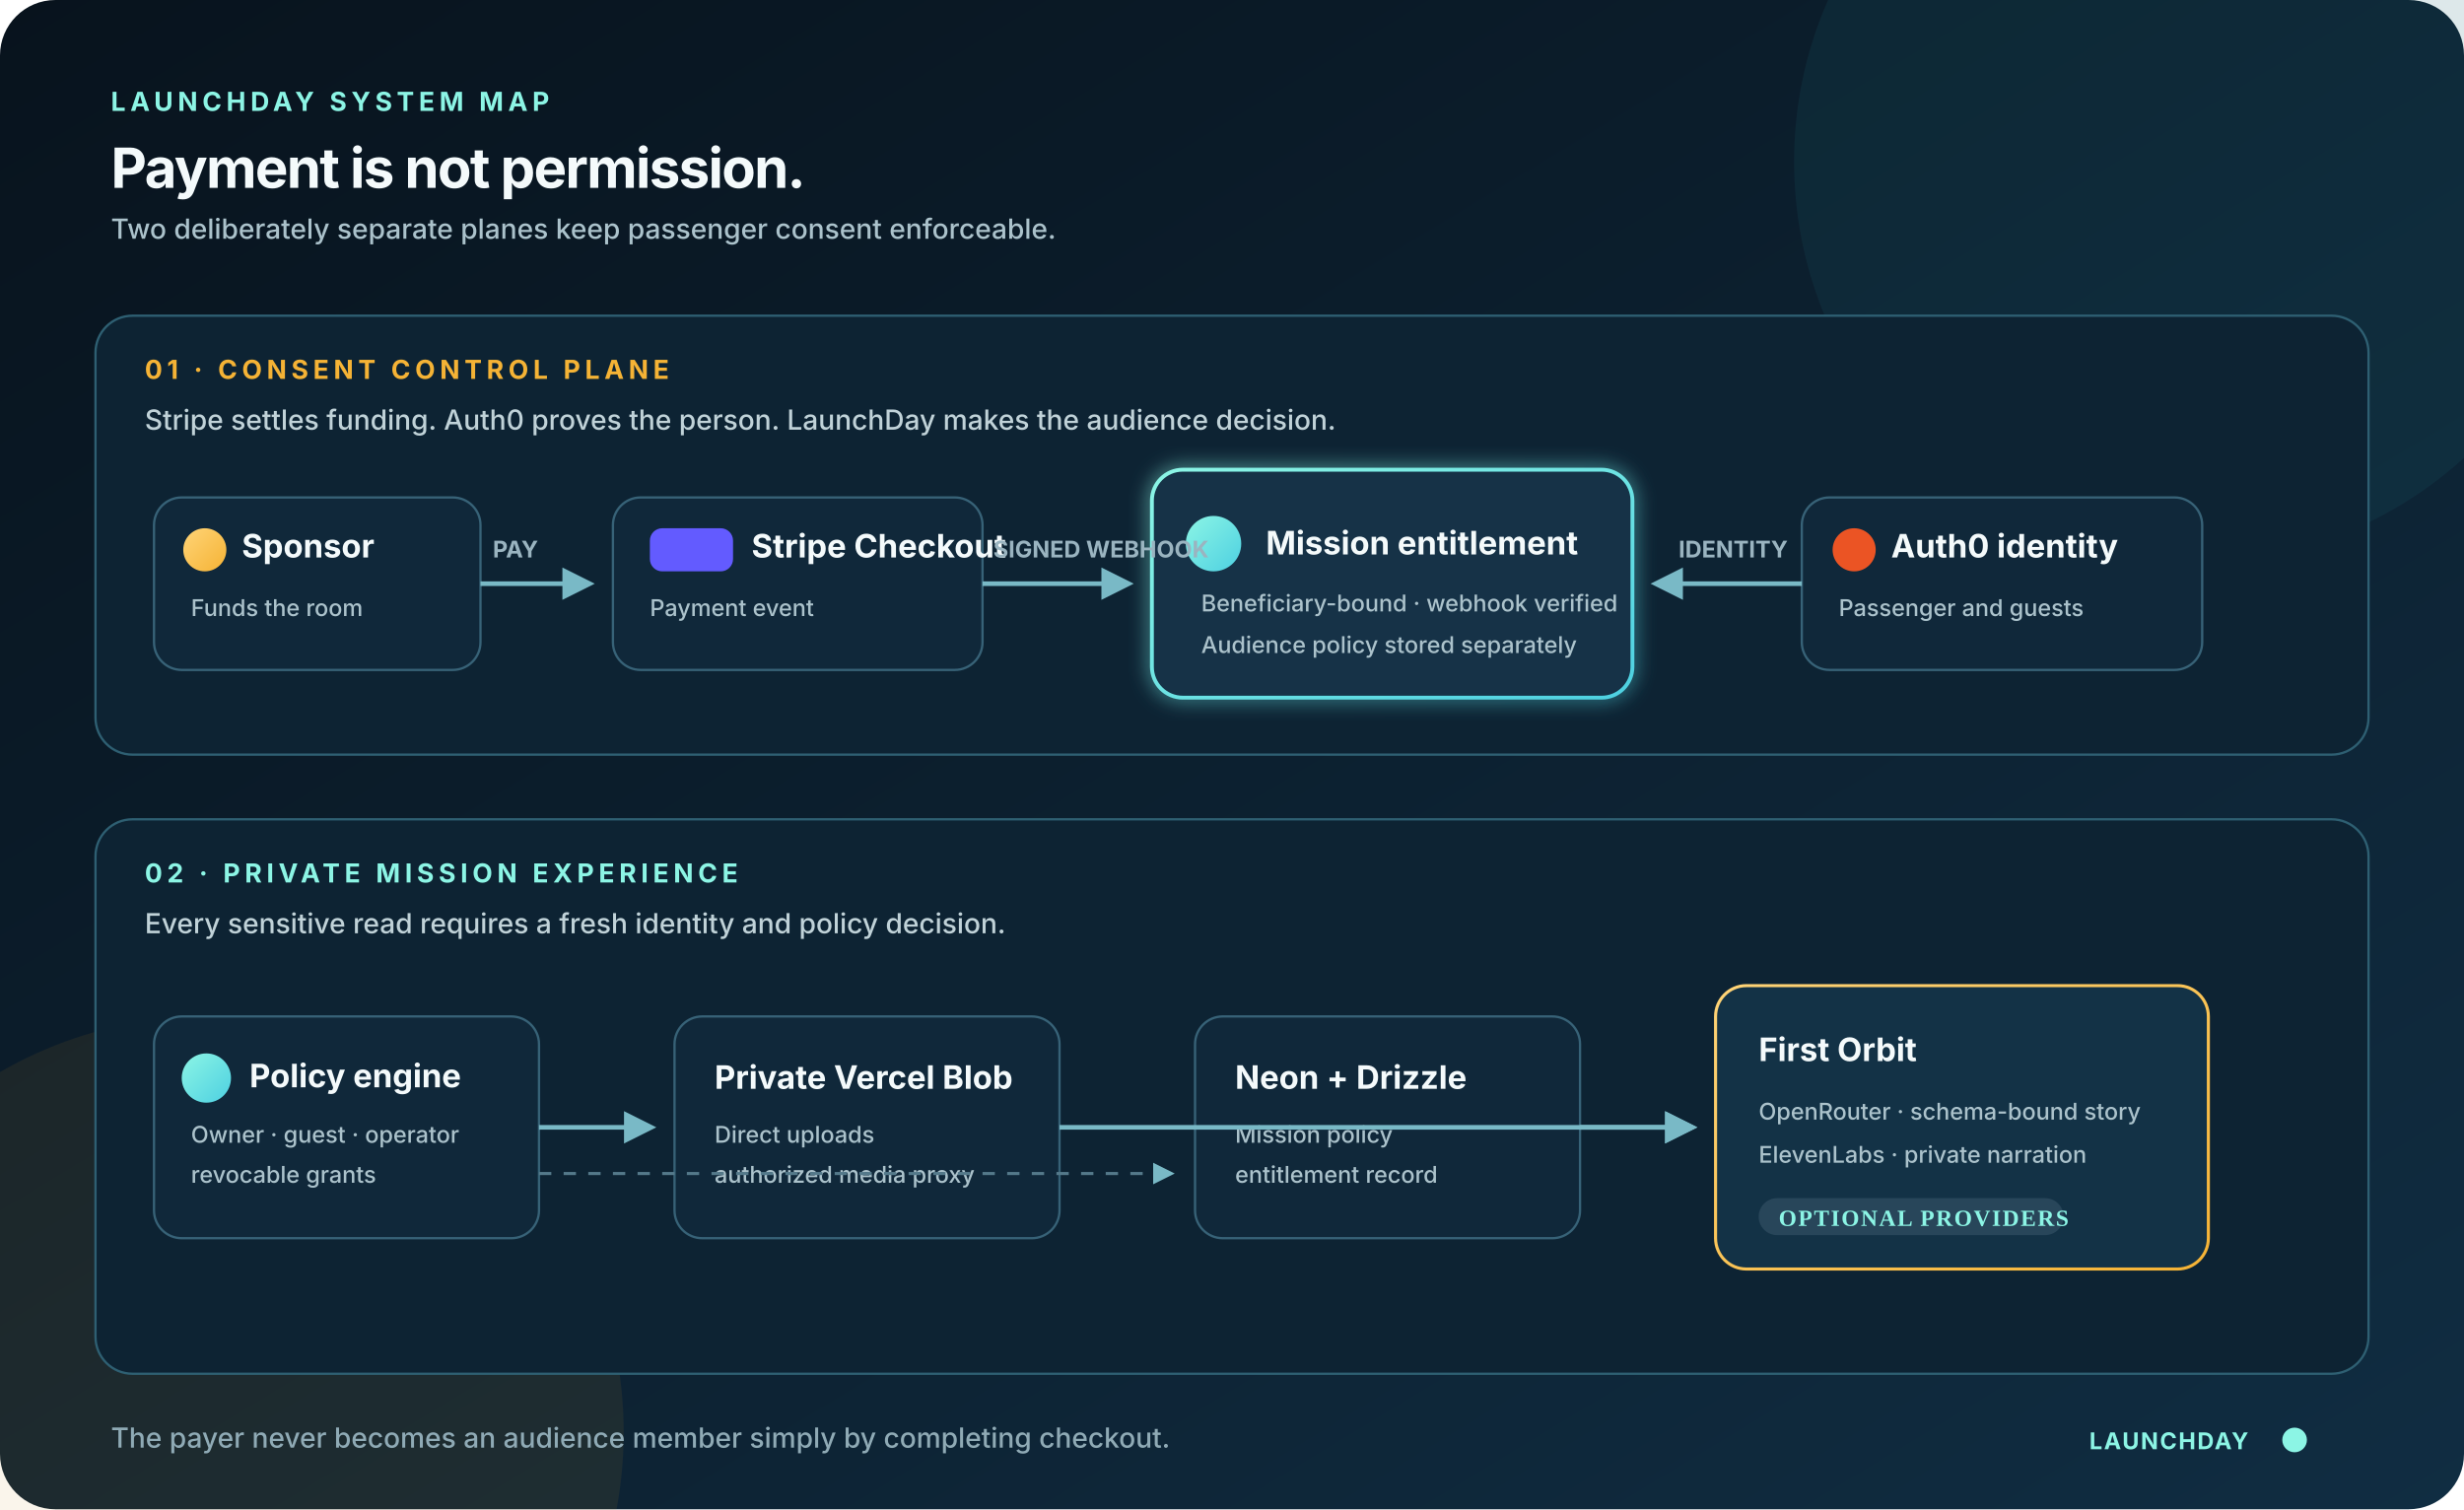
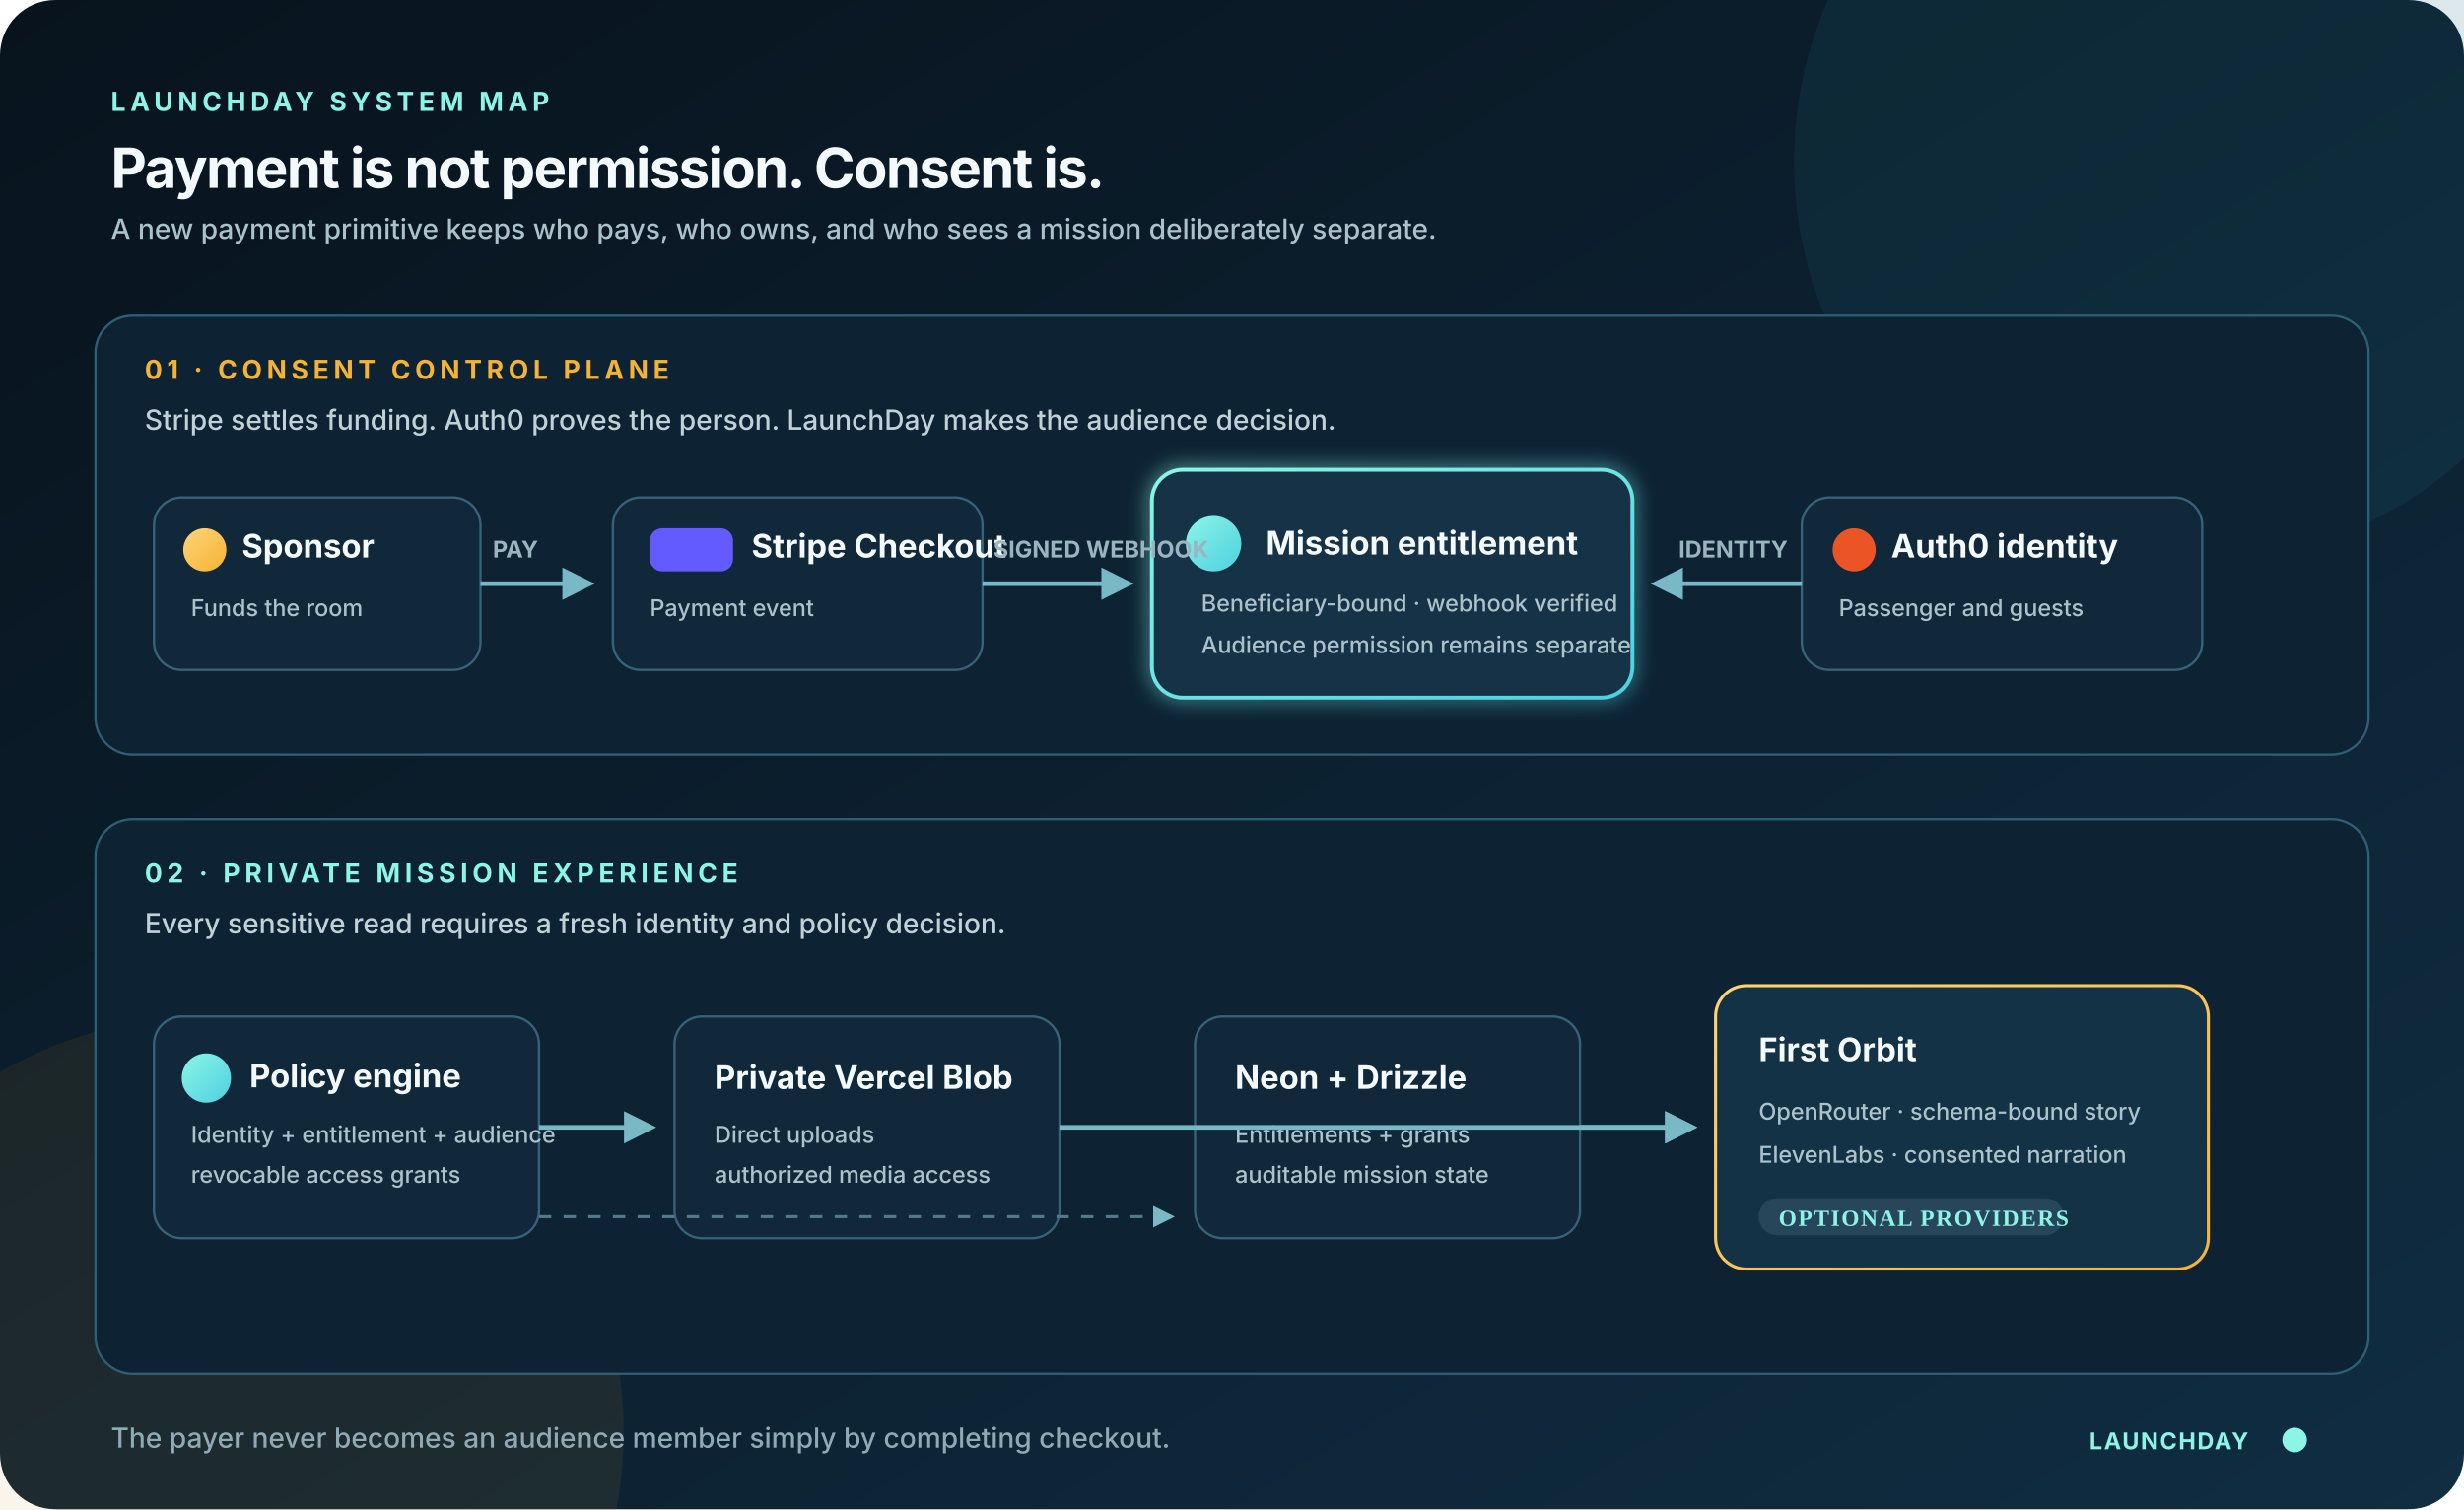
<svg xmlns="http://www.w3.org/2000/svg" width="1600" height="980" viewBox="0 0 1600 980" role="img" aria-labelledby="title description">
  <defs>
    <linearGradient id="background" x1="0" y1="0" x2="1" y2="1">
      <stop stop-color="#08131D" />
      <stop offset="1" stop-color="#102D42" />
    </linearGradient>
    <linearGradient id="teal" x1="0" y1="0" x2="1" y2="1">
      <stop stop-color="#8CF5E5" />
      <stop offset="1" stop-color="#4DD0E1" />
    </linearGradient>
    <linearGradient id="gold" x1="0" y1="0" x2="1" y2="1">
      <stop stop-color="#FFD477" />
      <stop offset="1" stop-color="#F5B335" />
    </linearGradient>
    <filter id="glow">
      <feGaussianBlur stdDeviation="6" result="blur" />
      <feMerge>
        <feMergeNode in="blur" />
        <feMergeNode in="SourceGraphic" />
      </feMerge>
    </filter>
    <marker id="arrow" viewBox="0 0 10 10" refX="8" refY="5" markerWidth="7" markerHeight="7" orient="auto-start-reverse">
      <path d="M 0 0 L 10 5 L 0 10 z" fill="#79B9C6" />
    </marker>
    <style>
      .title{font-family:ui-sans-serif,system-ui,-apple-system,BlinkMacSystemFont,'Segoe UI',sans-serif}.eyebrow{font-size:17px;font-weight:700;letter-spacing:3px}.heading{font-size:36px;font-weight:750;letter-spacing:-1px}.body{font-size:18px;font-weight:500}.small{font-size:15px;font-weight:650;letter-spacing:1px}.node{fill:#10283A;stroke:#376277;stroke-width:1.5}.node-title{font-family:ui-sans-serif,system-ui,-apple-system,BlinkMacSystemFont,'Segoe UI',sans-serif;font-size:21px;font-weight:700;fill:#F4FAFB}.node-copy{font-family:ui-sans-serif,system-ui,-apple-system,BlinkMacSystemFont,'Segoe UI',sans-serif;font-size:15px;font-weight:500;fill:#ABC2CB}.label{font-family:ui-sans-serif,system-ui,-apple-system,BlinkMacSystemFont,'Segoe UI',sans-serif;font-size:15px;font-weight:700;fill:#9AB4C0}
    </style>
  </defs>
  <rect width="1600" height="980" rx="36" fill="url(#background)" />
  <circle cx="1425" cy="105" r="260" fill="#1E6675" opacity=".15" />
  <circle cx="135" cy="930" r="270" fill="#CB8B22" opacity=".09" />
  <text x="72" y="72" class="title eyebrow" fill="#8CF5E5">LAUNCHDAY SYSTEM MAP</text>
-   <text x="72" y="122" class="title heading" fill="#F4FAFB">Payment is not permission.</text>
-   <text x="72" y="155" class="title body" fill="#ABC2CB">Two deliberately separate planes keep passenger consent enforceable.</text>
+   <text x="72" y="122" class="title heading" fill="#F4FAFB">Payment is not permission. Consent is.</text>
+   <text x="72" y="155" class="title body" fill="#ABC2CB">A new payment primitive keeps who pays, who owns, and who sees a mission deliberately separate.</text>
  <rect x="62" y="205" width="1476" height="285" rx="24" fill="#0D2333" stroke="#2E5F72" stroke-width="1.5" />
  <text x="94" y="246" class="title eyebrow" fill="#F5B335">01 · CONSENT CONTROL PLANE</text>
  <text x="94" y="279" class="title body" fill="#C0D2D8">Stripe settles funding. Auth0 proves the person. LaunchDay makes the audience decision.</text>
  <rect x="100" y="323" width="212" height="112" rx="18" class="node" />
  <circle cx="133" cy="357" r="14" fill="url(#gold)" />
  <text x="157" y="362" class="node-title">Sponsor</text>
  <text x="124" y="400" class="node-copy">Funds the room</text>
  <rect x="398" y="323" width="240" height="112" rx="18" class="node" stroke="#7562BA" />
  <rect x="422" y="343" width="54" height="28" rx="8" fill="#635BFF" />
  <text x="488" y="362" class="node-title">Stripe Checkout</text>
  <text x="422" y="400" class="node-copy">Payment event</text>
  <rect x="748" y="305" width="312" height="148" rx="20" fill="#133246" stroke="url(#teal)" stroke-width="2.5" filter="url(#glow)" />
  <circle cx="788" cy="353" r="18" fill="url(#teal)" />
  <text x="822" y="360" class="node-title">Mission entitlement</text>
  <text x="780" y="397" class="node-copy">Beneficiary-bound · webhook verified</text>
-   <text x="780" y="424" class="node-copy">Audience policy stored separately</text>
+   <text x="780" y="424" class="node-copy">Audience permission remains separate</text>
  <rect x="1170" y="323" width="260" height="112" rx="18" class="node" stroke="#A65A37" />
  <circle cx="1204" cy="357" r="14" fill="#EB5424" />
  <text x="1228" y="362" class="node-title">Auth0 identity</text>
  <text x="1194" y="400" class="node-copy">Passenger and guests</text>
  <path d="M312 379H382" stroke="#79B9C6" stroke-width="3" marker-end="url(#arrow)" />
  <text x="320" y="362" class="label">PAY</text>
  <path d="M638 379H732" stroke="#79B9C6" stroke-width="3" marker-end="url(#arrow)" />
  <text x="645" y="362" class="label">SIGNED WEBHOOK</text>
  <path d="M1170 379H1076" stroke="#79B9C6" stroke-width="3" marker-end="url(#arrow)" />
  <text x="1090" y="362" class="label">IDENTITY</text>
  <rect x="62" y="532" width="1476" height="360" rx="24" fill="#0D2333" stroke="#2E5F72" stroke-width="1.5" />
  <text x="94" y="573" class="title eyebrow" fill="#8CF5E5">02 · PRIVATE MISSION EXPERIENCE</text>
  <text x="94" y="606" class="title body" fill="#C0D2D8">Every sensitive read requires a fresh identity and policy decision.</text>
  <rect x="100" y="660" width="250" height="144" rx="18" class="node" stroke="#2E9CA2" />
  <circle cx="134" cy="700" r="16" fill="url(#teal)" />
  <text x="162" y="706" class="node-title">Policy engine</text>
-   <text x="124" y="742" class="node-copy">Owner · guest · operator</text>
-   <text x="124" y="768" class="node-copy">revocable grants</text>
+   <text x="124" y="742" class="node-copy">Identity + entitlement + audience</text>
+   <text x="124" y="768" class="node-copy">revocable access grants</text>
  <rect x="438" y="660" width="250" height="144" rx="18" class="node" />
  <text x="464" y="707" class="node-title">Private Vercel Blob</text>
  <text x="464" y="742" class="node-copy">Direct uploads</text>
-   <text x="464" y="768" class="node-copy">authorized media proxy</text>
+   <text x="464" y="768" class="node-copy">authorized media access</text>
  <rect x="776" y="660" width="250" height="144" rx="18" class="node" />
  <text x="802" y="707" class="node-title">Neon + Drizzle</text>
-   <text x="802" y="742" class="node-copy">Mission policy</text>
-   <text x="802" y="768" class="node-copy">entitlement record</text>
+   <text x="802" y="742" class="node-copy">Entitlements + grants</text>
+   <text x="802" y="768" class="node-copy">auditable mission state</text>
  <rect x="1114" y="640" width="320" height="184" rx="20" fill="#133246" stroke="url(#gold)" stroke-width="2" />
  <text x="1142" y="689" class="node-title">First Orbit</text>
  <text x="1142" y="727" class="node-copy">OpenRouter · schema-bound story</text>
-   <text x="1142" y="755" class="node-copy">ElevenLabs · private narration</text>
+   <text x="1142" y="755" class="node-copy">ElevenLabs · consented narration</text>
  <rect x="1142" y="778" width="198" height="24" rx="12" fill="#28465A" />
  <text x="1155" y="796" class="small" fill="#8CF5E5">OPTIONAL PROVIDERS</text>
  <path d="M350 732H422" stroke="#79B9C6" stroke-width="3" marker-end="url(#arrow)" />
-   <path d="M350 762H760" stroke="#54798A" stroke-width="2" stroke-dasharray="8 8" marker-end="url(#arrow)" />
+   <path d="M350 790H760" stroke="#54798A" stroke-width="2" stroke-dasharray="8 8" marker-end="url(#arrow)" />
  <path d="M688 732H1098" stroke="#79B9C6" stroke-width="3" marker-end="url(#arrow)" />
  <path d="M1026 732H1098" stroke="#79B9C6" stroke-width="3" marker-end="url(#arrow)" />
  <text x="72" y="940" class="title body" fill="#8FAAB5">The payer never becomes an audience member simply by completing checkout.</text>
  <circle cx="1490" cy="935" r="8" fill="#8CF5E5" />
  <text x="1460" y="941" text-anchor="end" class="title small" fill="#8CF5E5">LAUNCHDAY</text>
</svg>
